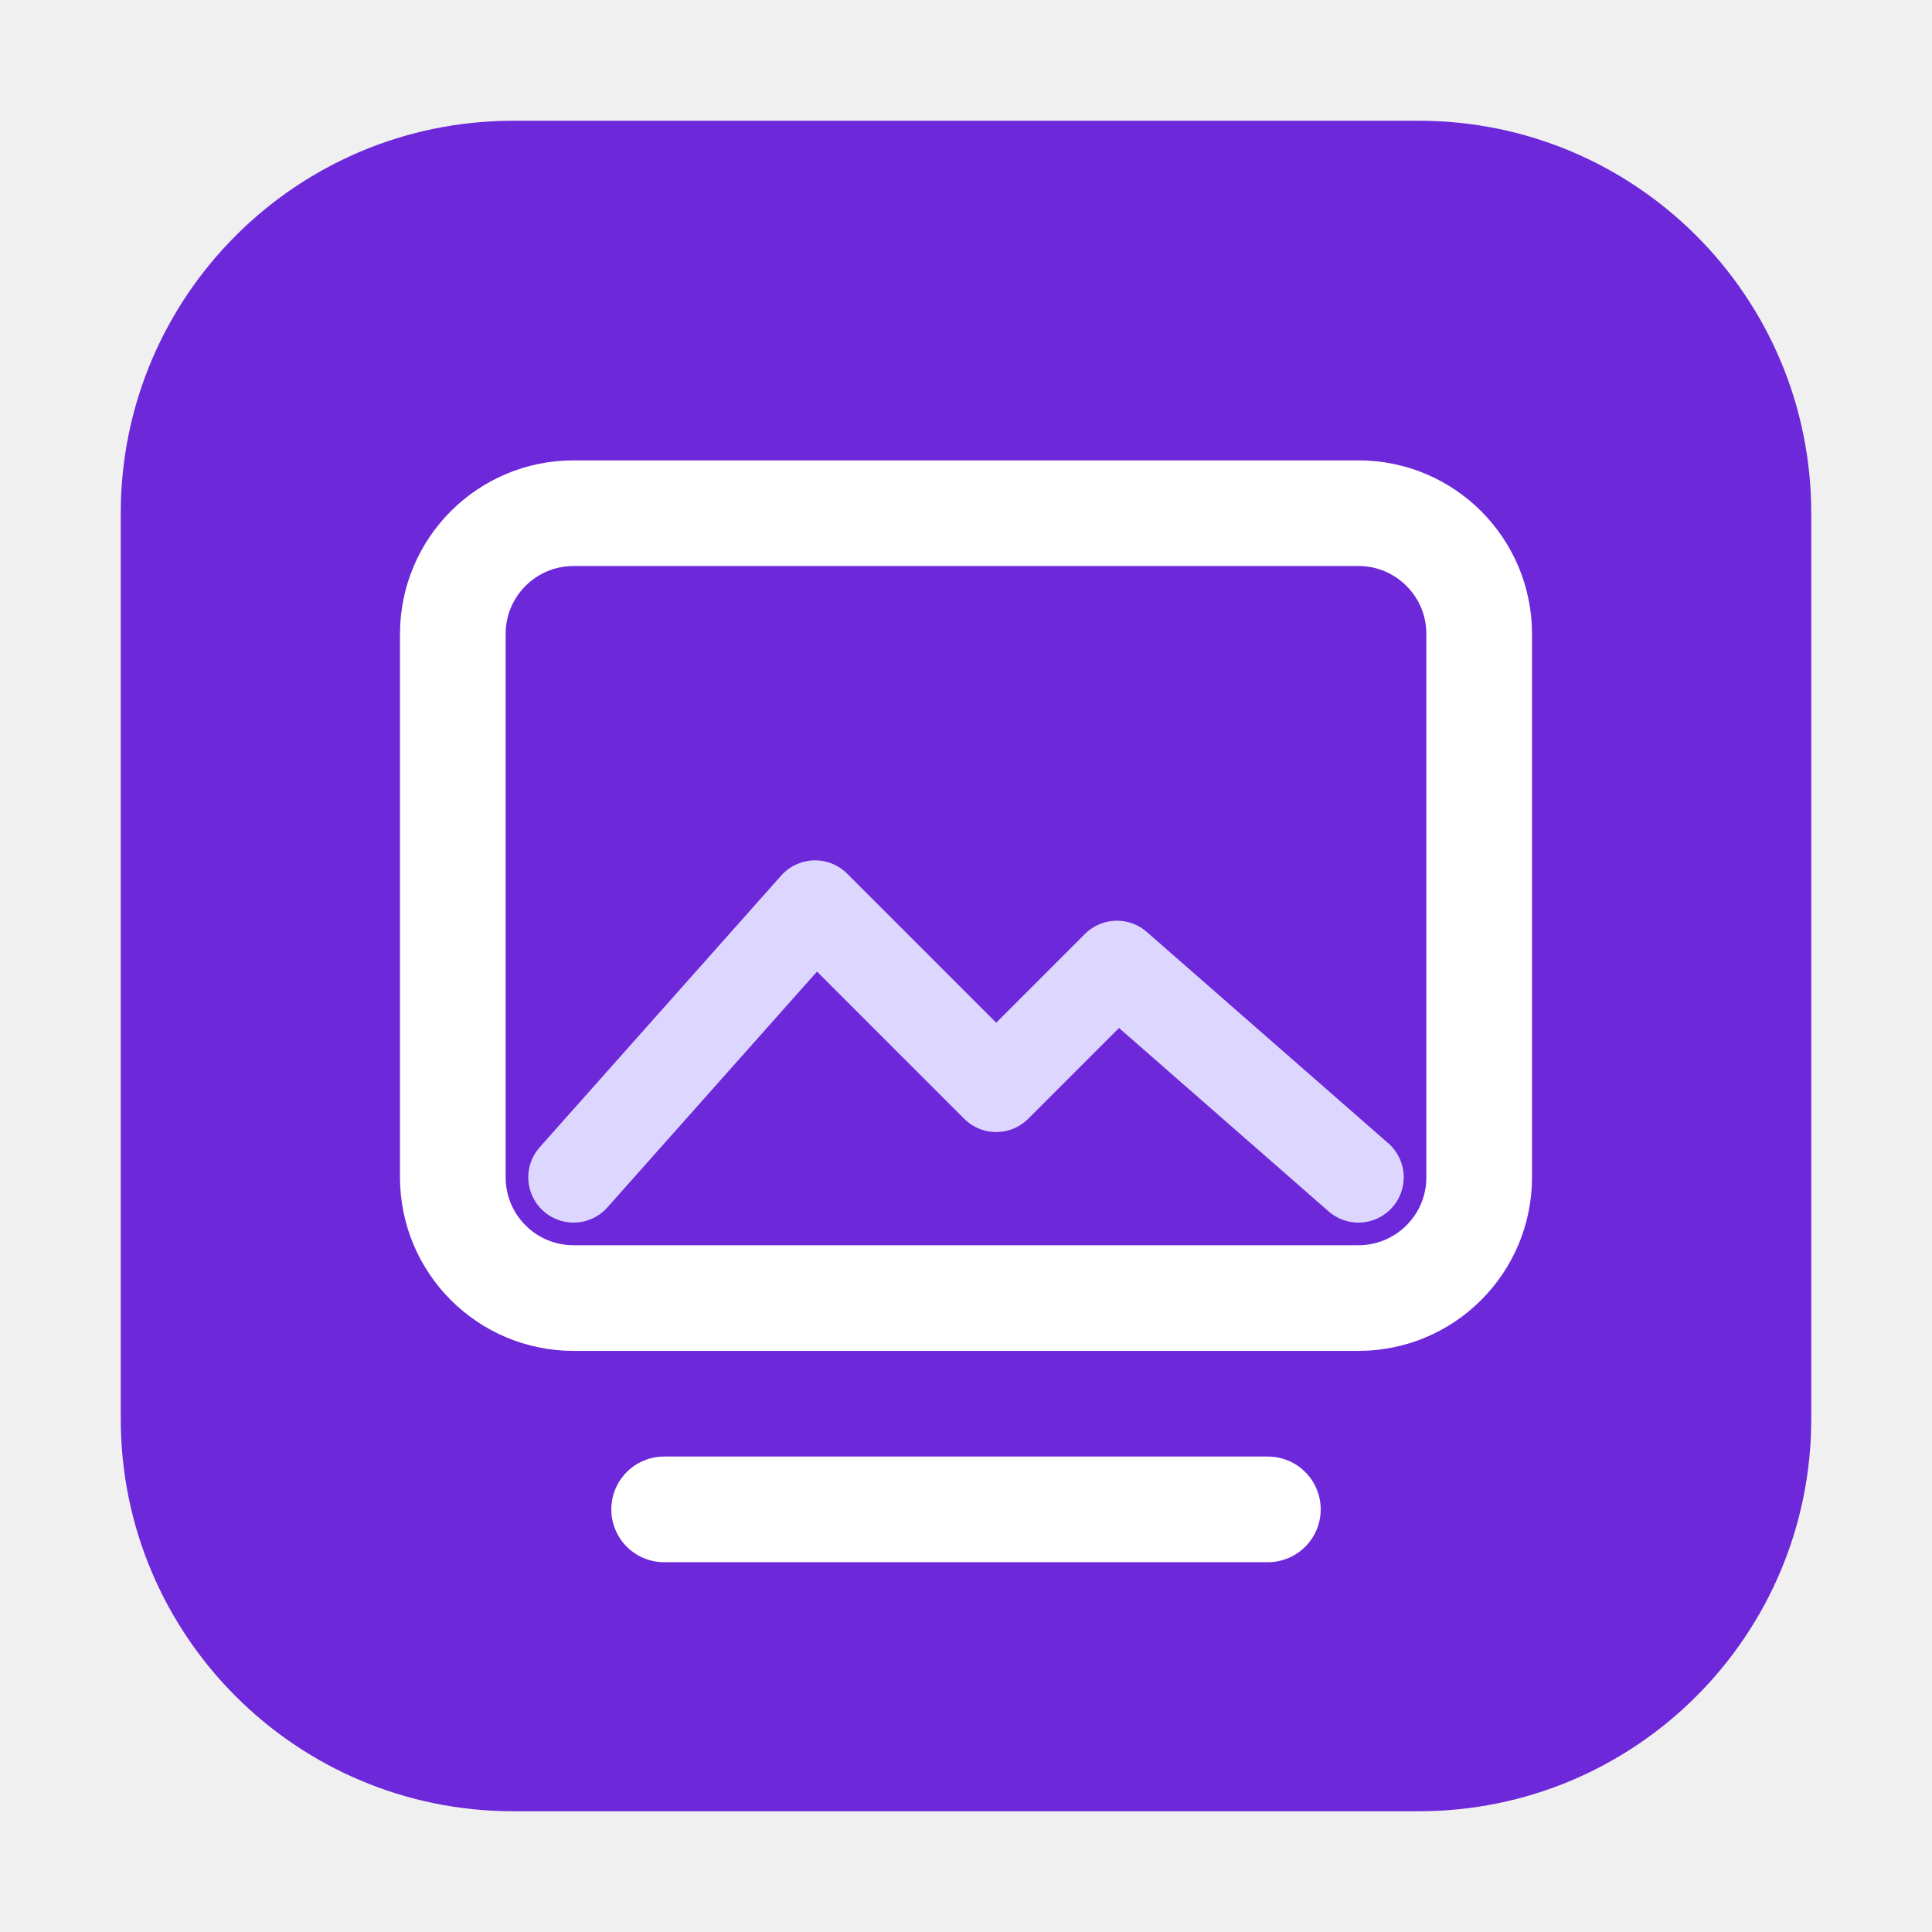
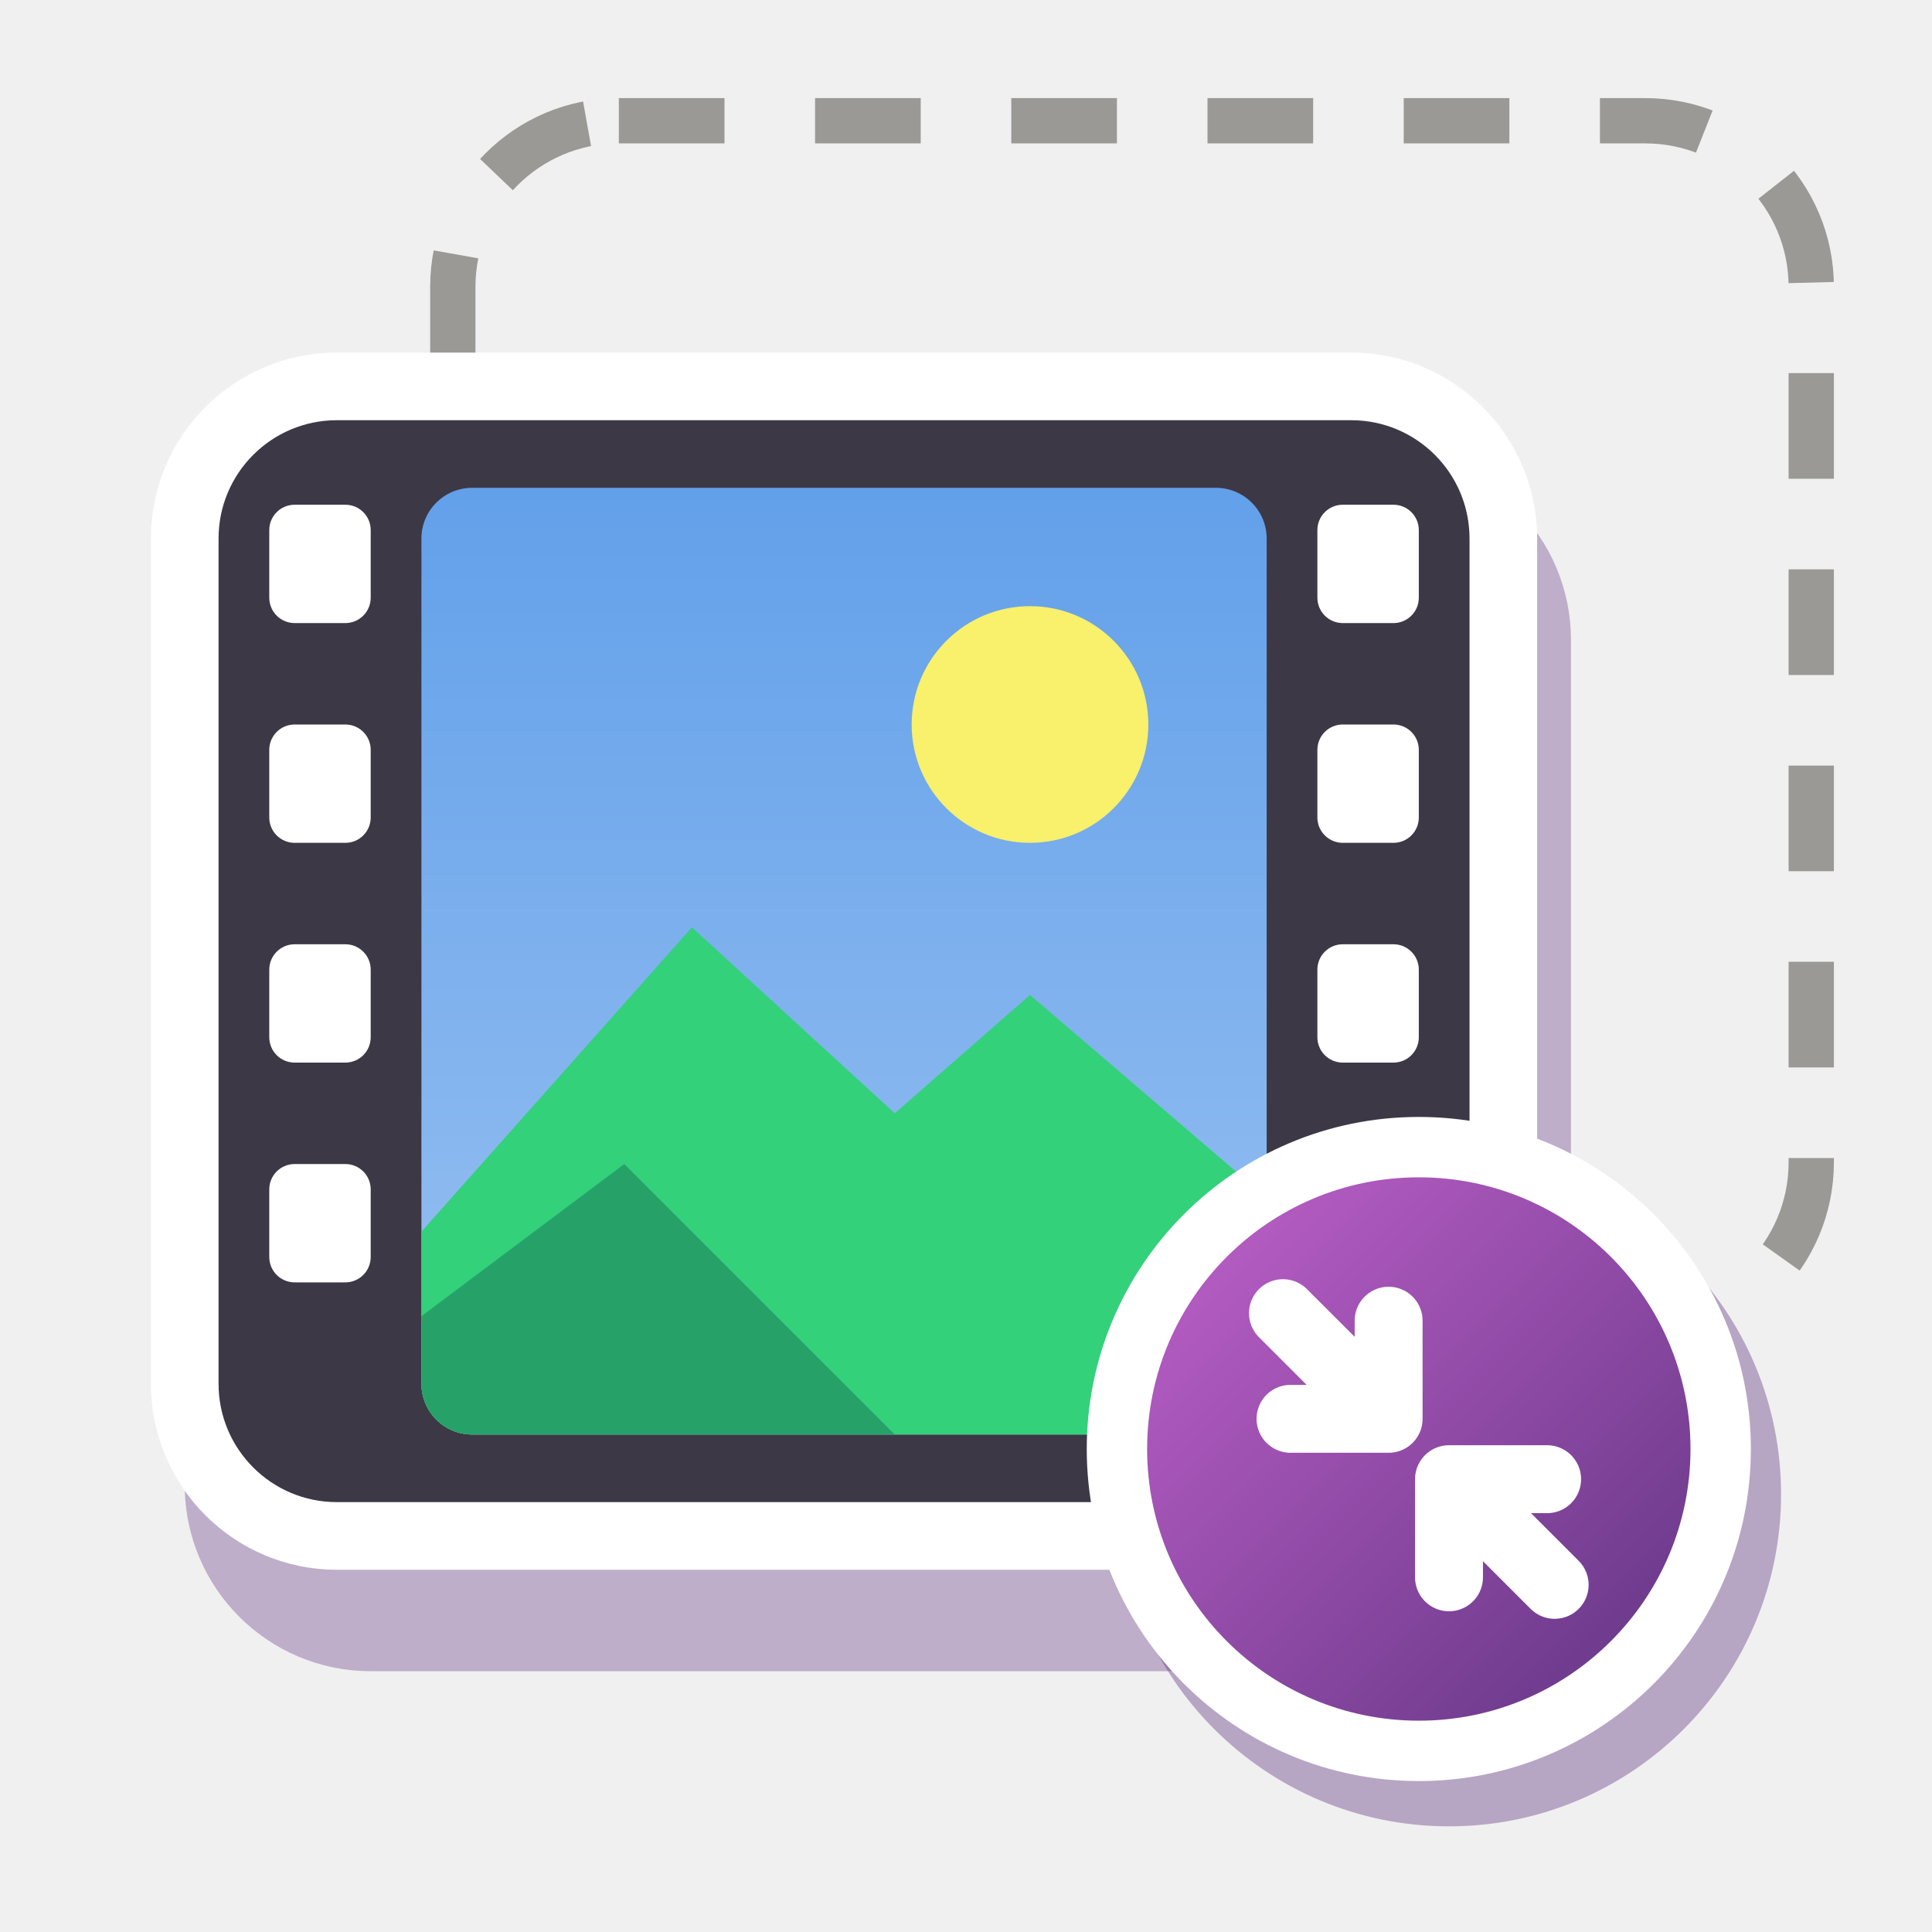
- <svg xmlns="http://www.w3.org/2000/svg" viewBox="0 0 128 128" width="128" height="128">
-   <rect x="8" y="8" width="112" height="112" rx="26" fill="#6D28D9" />
-   <rect x="30" y="34" width="68" height="52" rx="8" fill="none" stroke="#FFFFFF" stroke-width="7" />
-   <path d="M38 78l16-18 12 12 8-8 16 14" fill="none" stroke="#DDD6FE" stroke-width="6" stroke-linejoin="round" stroke-linecap="round" />
-   <path d="M44 100h40" stroke="#FFFFFF" stroke-width="7" stroke-linecap="round" />
+ <svg xmlns="http://www.w3.org/2000/svg" width="128" height="128" viewBox="0 0 128 128">
+   <defs>
+     <linearGradient id="sky" x1="0" y1="0" x2="0" y2="1">
+       <stop offset="0" stop-color="#62a0ea" />
+       <stop offset="1" stop-color="#99c1f1" />
+     </linearGradient>
+     <linearGradient id="badge" x1="0" y1="0" x2="1" y2="1">
+       <stop offset="0" stop-color="#c061cb" />
+       <stop offset="1" stop-color="#613583" />
+     </linearGradient>
+     <clipPath id="frame">
+       <rect x="26" y="40" width="50" height="56" rx="3" />
+     </clipPath>
+   </defs>
+   <rect x="30" y="8" width="90" height="80" rx="11" fill="none" stroke="#9a9996" stroke-width="3" stroke-dasharray="7 6" />
+   <g transform="translate(10 104) scale(1.12) translate(-10 -104)">
+     <rect x="12" y="38" width="82" height="72" rx="11" fill="#613583" opacity="0.35" />
+     <rect x="10" y="32" width="82" height="72" rx="11" fill="#ffffff" />
+     <rect x="14" y="36" width="74" height="64" rx="7" fill="#3d3846" />
+     <g fill="#ffffff">
+       <rect x="17" y="41" width="6" height="7" rx="1.5" />
+       <rect x="17" y="54" width="6" height="7" rx="1.5" />
+       <rect x="17" y="67" width="6" height="7" rx="1.5" />
+       <rect x="17" y="80" width="6" height="7" rx="1.5" />
+       <rect x="79" y="41" width="6" height="7" rx="1.5" />
+       <rect x="79" y="54" width="6" height="7" rx="1.5" />
+       <rect x="79" y="67" width="6" height="7" rx="1.5" />
+       <rect x="79" y="80" width="6" height="7" rx="1.5" />
+     </g>
+     <g clip-path="url(#frame)">
+       <rect x="26" y="40" width="50" height="56" fill="url(#sky)" />
+       <circle cx="62" cy="54" r="7" fill="#f9f06b" />
+       <path d="M26 84 L42 66 L54 77 L62 70 L76 82 L76 96 L26 96 Z" fill="#33d17a" />
+       <path d="M26 96 L26 89 L38 80 L54 96 Z" fill="#26a269" />
+     </g>
+   </g>
+   <circle cx="96" cy="99" r="22" fill="#613583" opacity="0.4" />
+   <circle cx="94" cy="96" r="22" fill="#ffffff" />
+   <circle cx="94" cy="96" r="18" fill="url(#badge)" />
+   <g fill="none" stroke="#ffffff" stroke-width="4.5" stroke-linecap="round" stroke-linejoin="round">
+     <path d="M85 87 L92 94 M92 87.5 V94 H85.5" />
+     <path d="M103 105 L96 98 M96 104.5 V98 H102.5" />
+   </g>
</svg>
